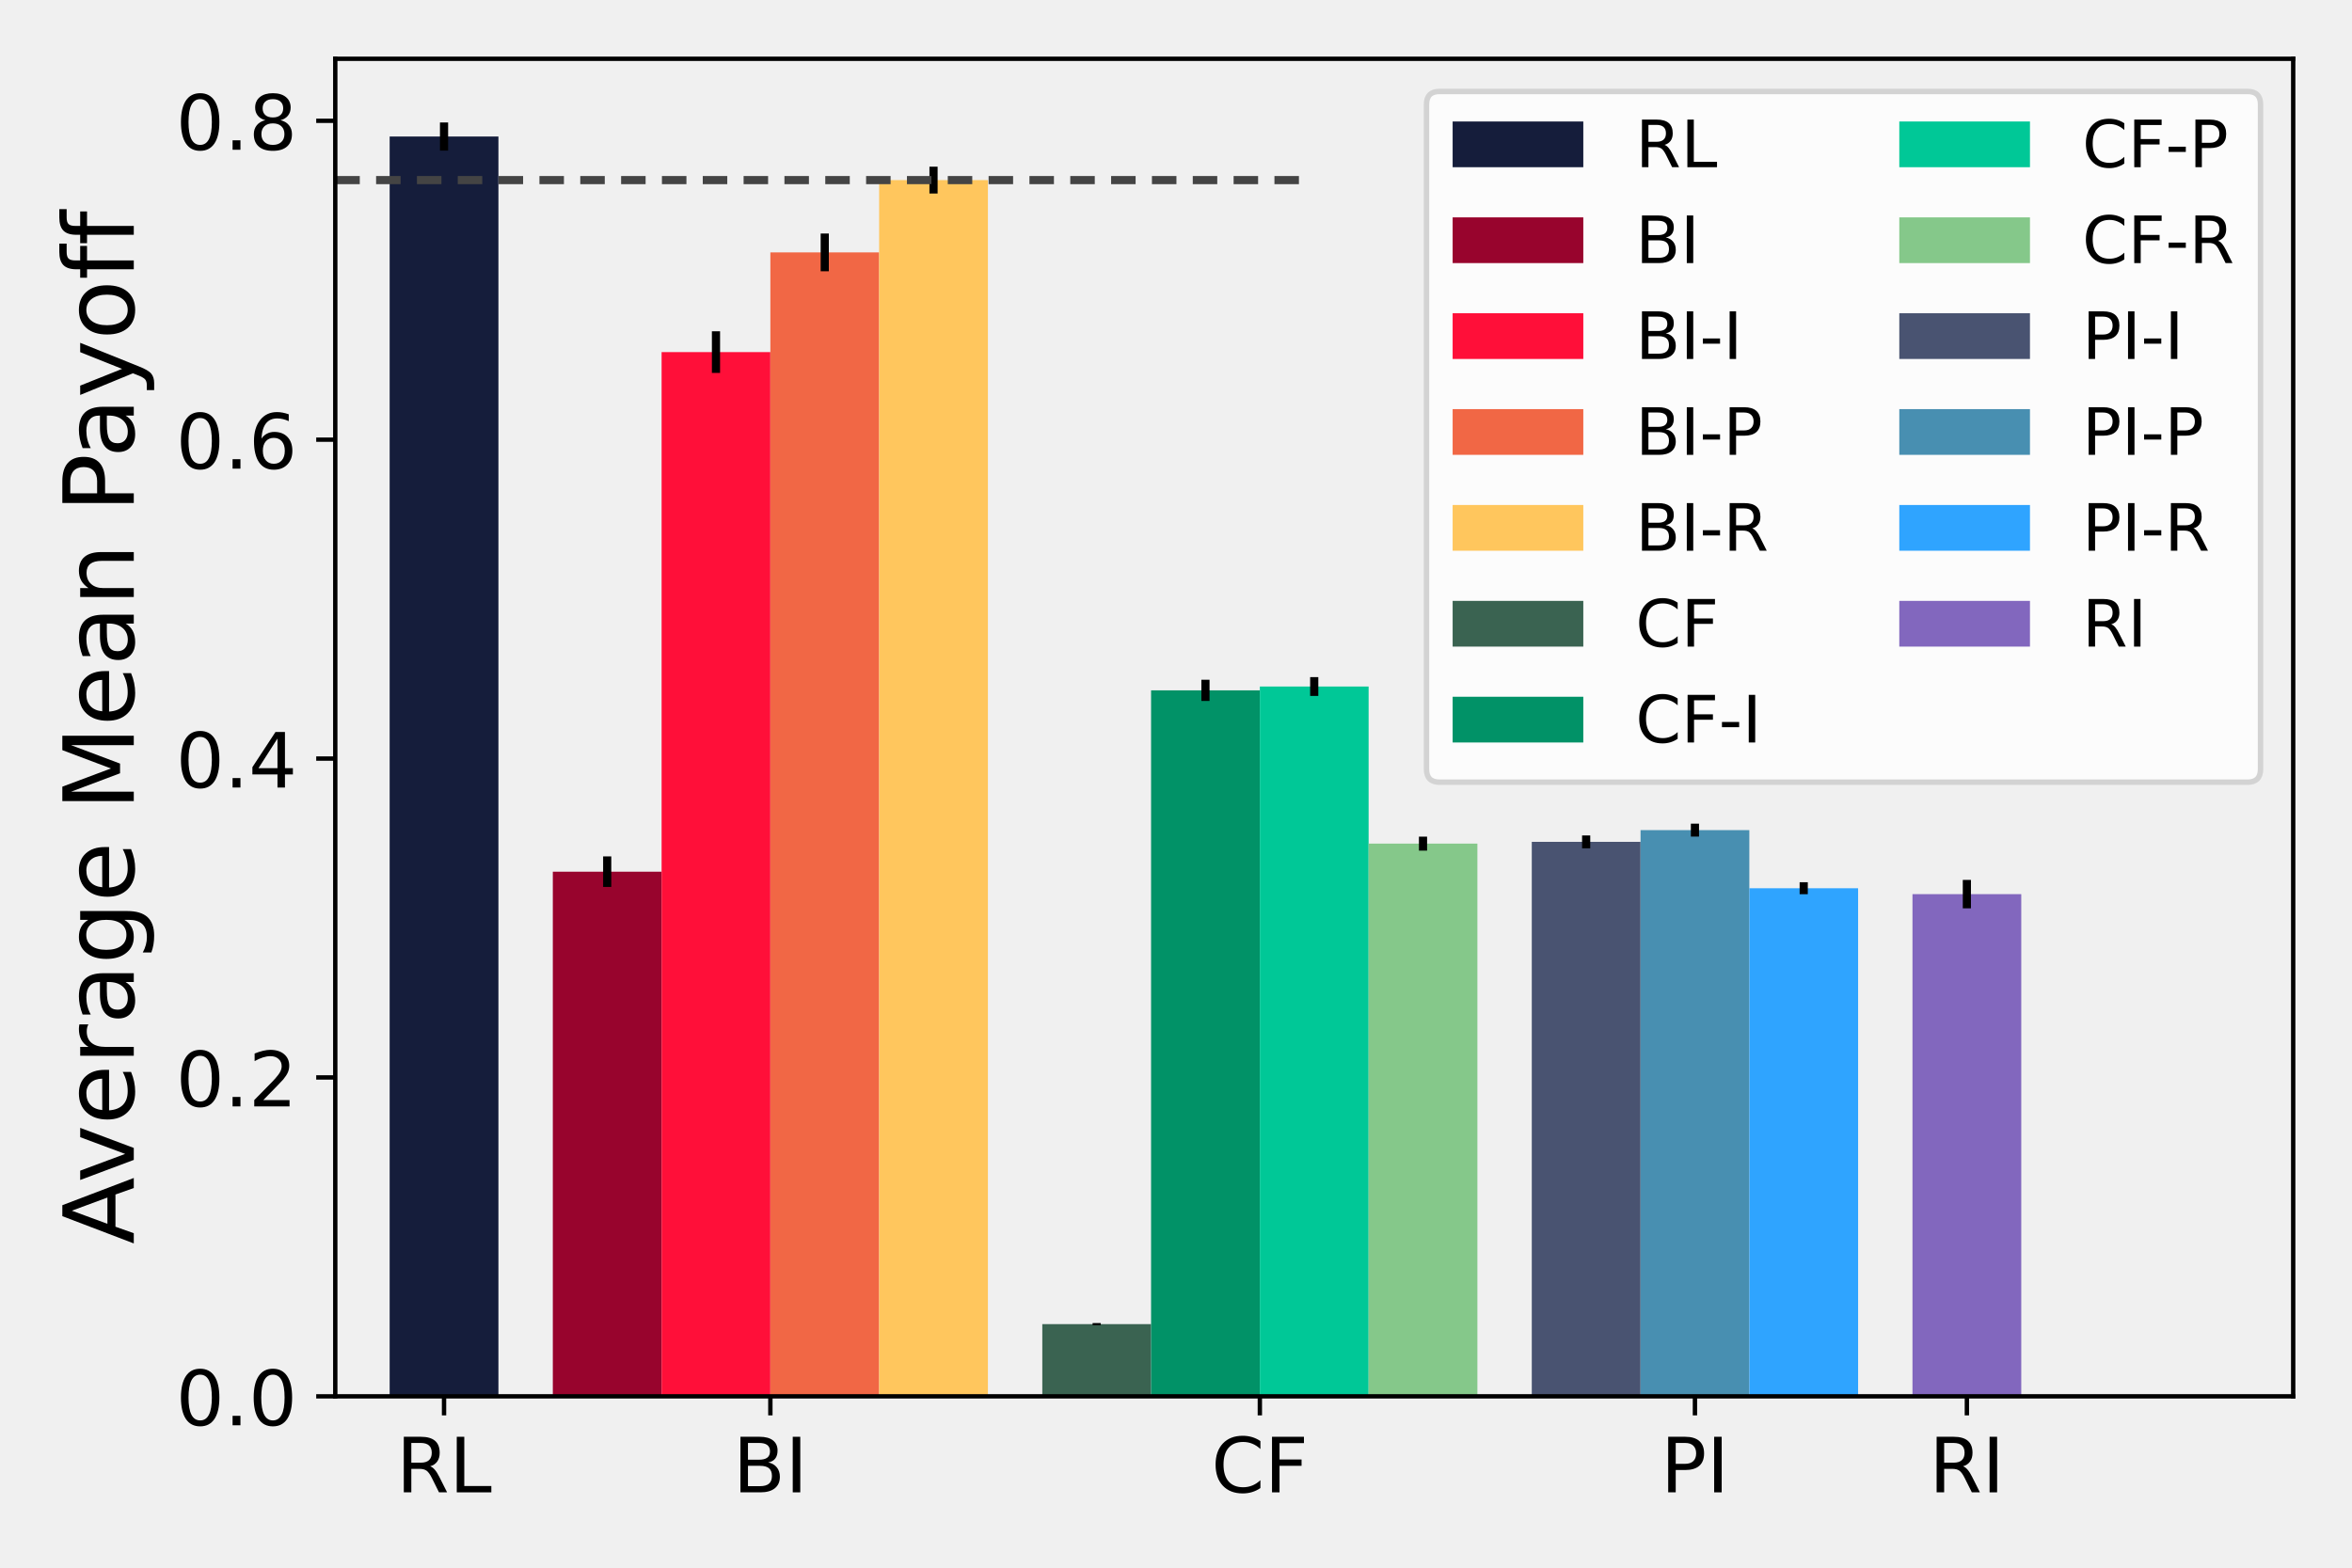
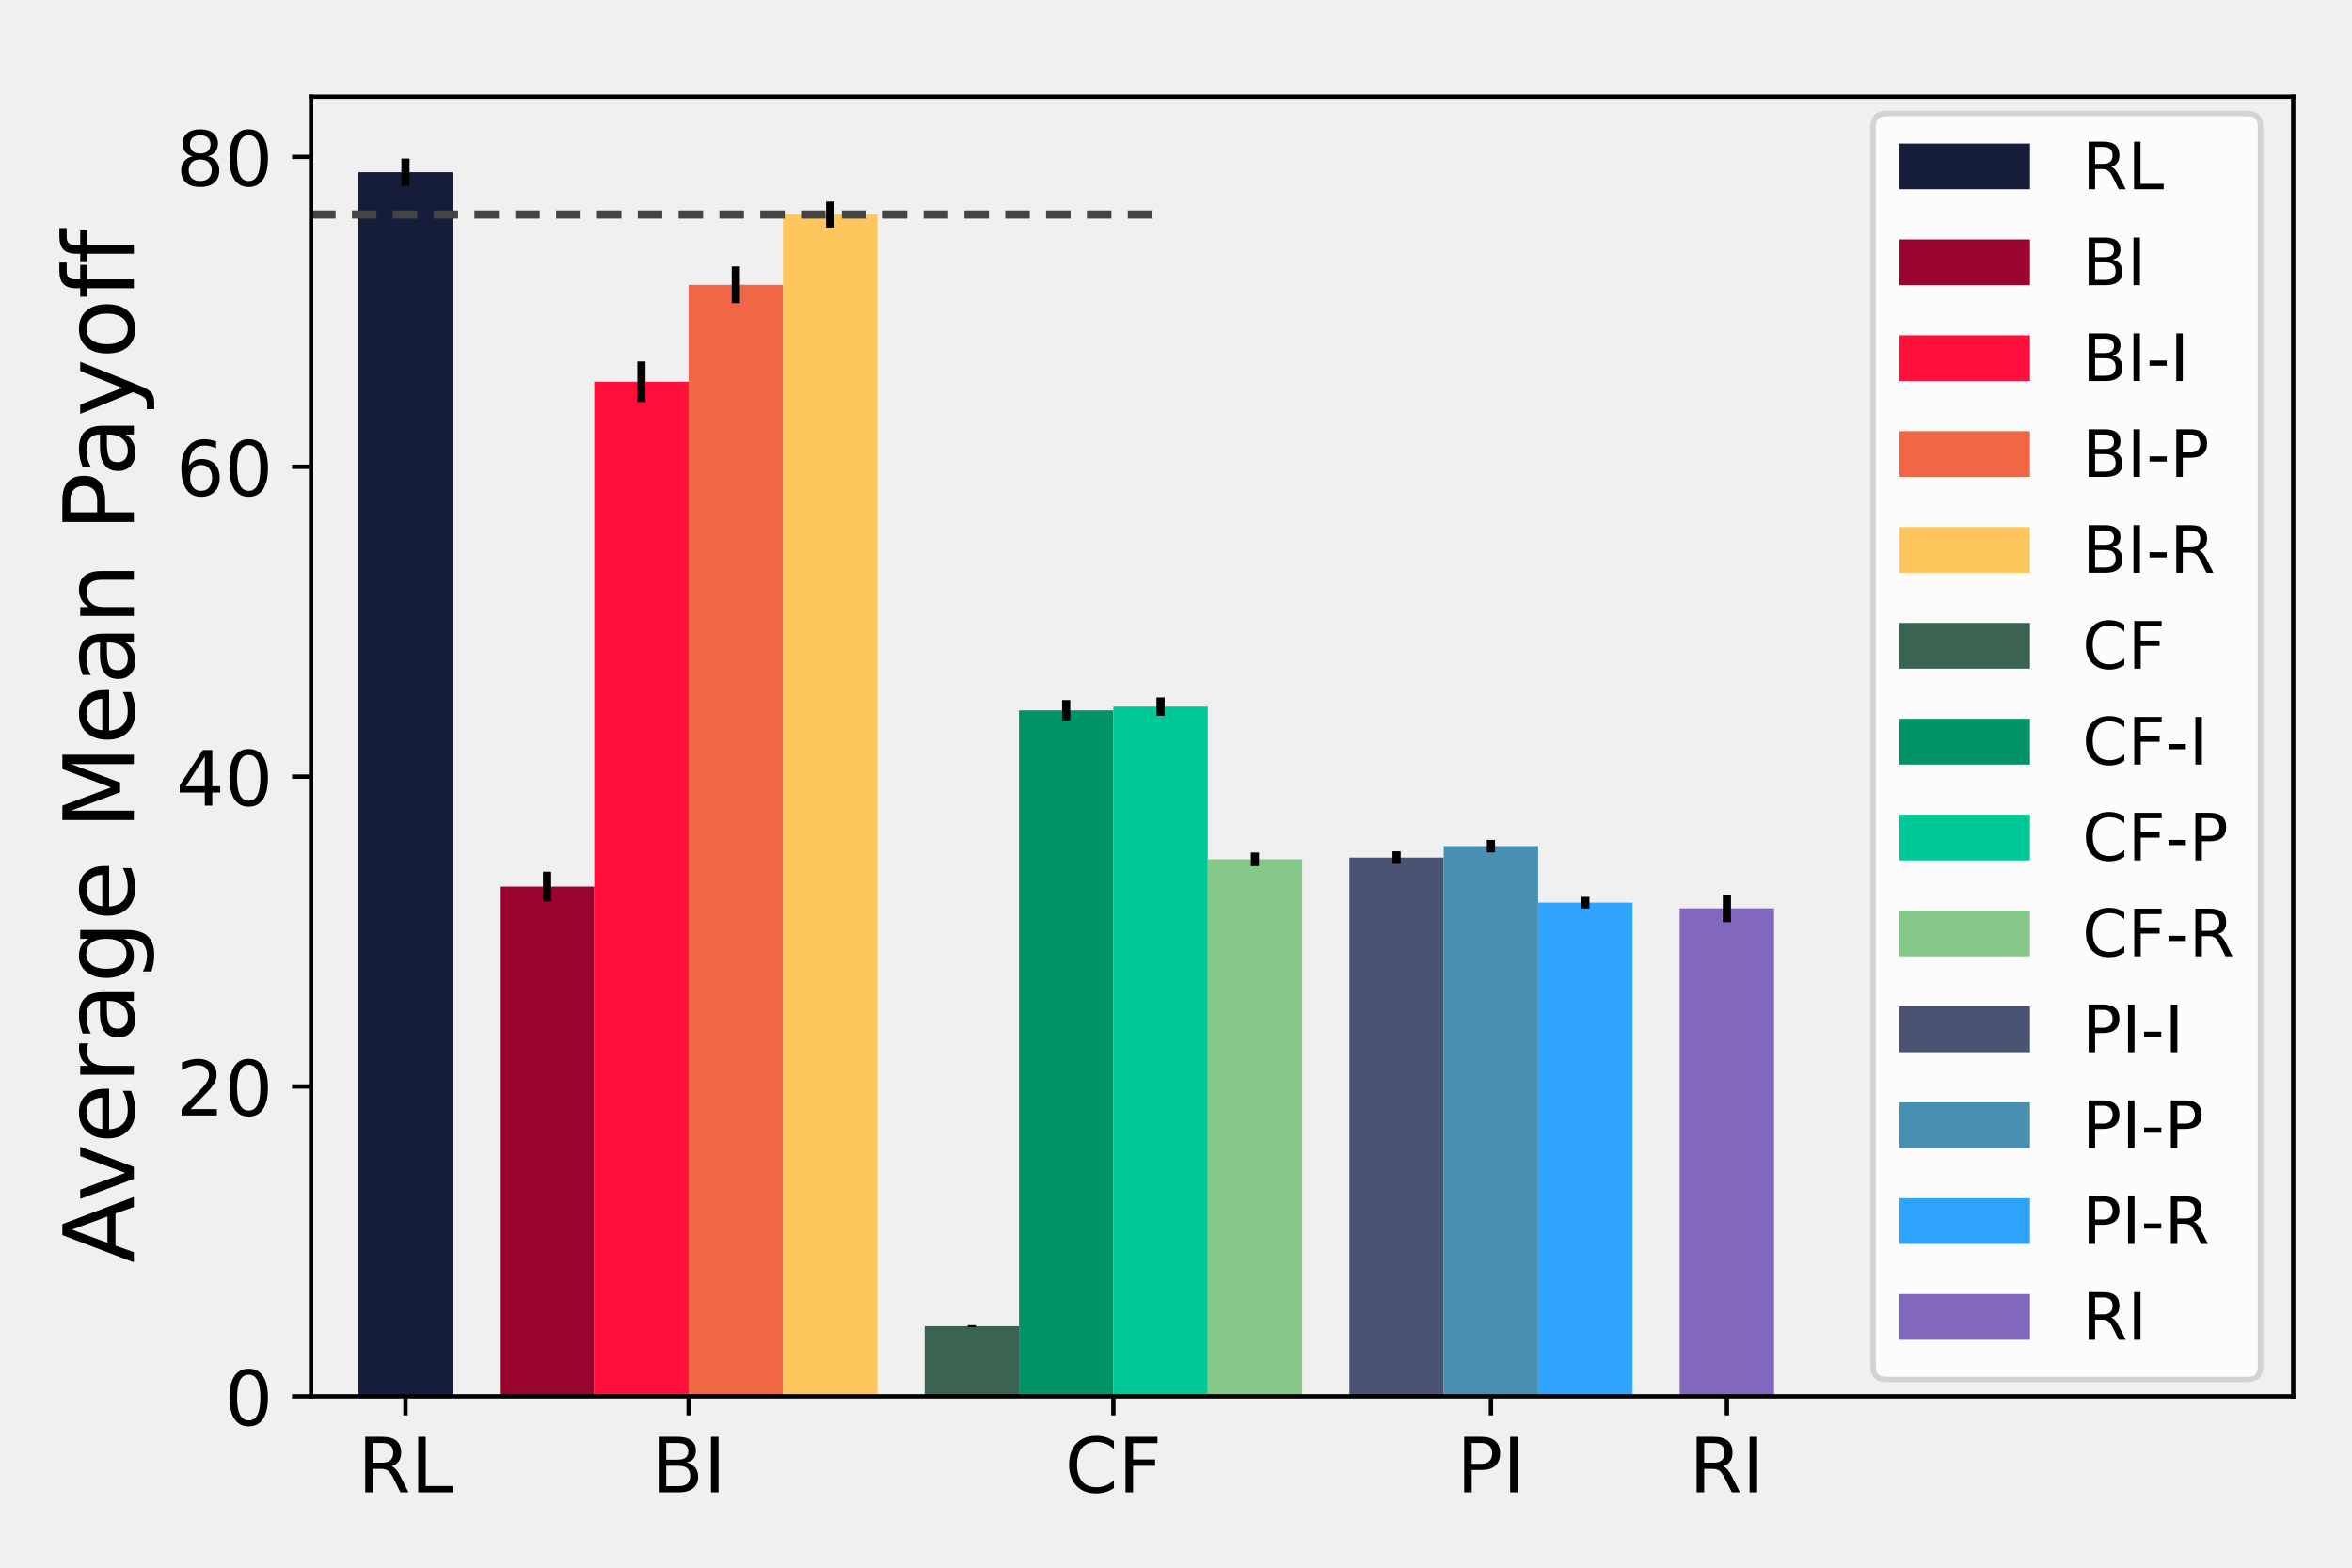
<svg xmlns="http://www.w3.org/2000/svg" xmlns:xlink="http://www.w3.org/1999/xlink" height="288pt" version="1.1" viewBox="0 0 432 288" width="432pt">
  <defs>
    <style type="text/css">*{stroke-linecap:butt;stroke-linejoin:round;}</style>
  </defs>
  <g id="figure_1">
    <g id="patch_1">
      <path d="M 0 288  L 432 288  L 432 0  L 0 0  z " style="fill:none;" />
    </g>
    <g id="axes_1">
      <g id="patch_2">
-         <path d="M 61.58 256.52  L 421.2 256.52  L 421.2 10.8  L 61.58 10.8  z " style="fill:none;" />
+         <path d="M 57.14 256.52  L 421.2 256.52  L 421.2 17.76  L 57.14 17.76  z " style="fill:none;" />
      </g>
      <g id="patch_3">
-         <path clip-path="url(#pc44622b50c)" d="M 71.569 256.52  L 91.548 256.52  L 91.548 25.084  L 71.569 25.084  z " style="fill:#151d3b;" />
+         <path clip-path="url(#p9abf2161bf)" d="M 65.808 256.52  L 83.144 256.52  L 83.144 31.639  L 65.808 31.639  z " style="fill:#151d3b;" />
      </g>
      <g id="patch_4">
-         <path clip-path="url(#pc44622b50c)" d="M 101.538 256.52  L 121.517 256.52  L 121.517 160.134  L 101.538 160.134  z " style="fill:#98042d;" />
+         <path clip-path="url(#p9abf2161bf)" d="M 91.812 256.52  L 109.149 256.52  L 109.149 162.864  L 91.812 162.864  z " style="fill:#98042d;" />
      </g>
      <g id="patch_5">
-         <path clip-path="url(#pc44622b50c)" d="M 121.517 256.52  L 141.496 256.52  L 141.496 64.685  L 121.517 64.685  z " style="fill:#ff0f39;" />
+         <path clip-path="url(#p9abf2161bf)" d="M 109.149 256.52  L 126.485 256.52  L 126.485 70.119  L 109.149 70.119  z " style="fill:#ff0f39;" />
      </g>
      <g id="patch_6">
-         <path clip-path="url(#pc44622b50c)" d="M 141.496 256.52  L 161.474 256.52  L 161.474 46.367  L 141.496 46.367  z " style="fill:#f16745;" />
+         <path clip-path="url(#p9abf2161bf)" d="M 126.485 256.52  L 143.821 256.52  L 143.821 52.319  L 126.485 52.319  z " style="fill:#f16745;" />
      </g>
      <g id="patch_7">
-         <path clip-path="url(#pc44622b50c)" d="M 161.474 256.52  L 181.453 256.52  L 181.453 33.084  L 161.474 33.084  z " style="fill:#ffc65d;" />
+         <path clip-path="url(#p9abf2161bf)" d="M 143.821 256.52  L 161.157 256.52  L 161.157 39.412  L 143.821 39.412  z " style="fill:#ffc65d;" />
      </g>
      <g id="patch_8">
-         <path clip-path="url(#pc44622b50c)" d="M 191.443 256.52  L 211.422 256.52  L 211.422 243.261  L 191.443 243.261  z " style="fill:#3a6351;" />
+         <path clip-path="url(#p9abf2161bf)" d="M 169.825 256.52  L 187.161 256.52  L 187.161 243.637  L 169.825 243.637  z " style="fill:#3a6351;" />
      </g>
      <g id="patch_9">
-         <path clip-path="url(#pc44622b50c)" d="M 211.422 256.52  L 231.401 256.52  L 231.401 126.821  L 211.422 126.821  z " style="fill:#019267;" />
+         <path clip-path="url(#p9abf2161bf)" d="M 187.161 256.52  L 204.498 256.52  L 204.498 130.495  L 187.161 130.495  z " style="fill:#019267;" />
      </g>
      <g id="patch_10">
-         <path clip-path="url(#pc44622b50c)" d="M 231.401 256.52  L 251.379 256.52  L 251.379 126.118  L 231.401 126.118  z " style="fill:#00c897;" />
+         <path clip-path="url(#p9abf2161bf)" d="M 204.498 256.52  L 221.834 256.52  L 221.834 129.811  L 204.498 129.811  z " style="fill:#00c897;" />
      </g>
      <g id="patch_11">
-         <path clip-path="url(#pc44622b50c)" d="M 251.379 256.52  L 271.358 256.52  L 271.358 154.984  L 251.379 154.984  z " style="fill:#85c88a;" />
+         <path clip-path="url(#p9abf2161bf)" d="M 221.834 256.52  L 239.17 256.52  L 239.17 157.86  L 221.834 157.86  z " style="fill:#85c88a;" />
      </g>
      <g id="patch_12">
-         <path clip-path="url(#pc44622b50c)" d="M 281.348 256.52  L 301.327 256.52  L 301.327 154.66  L 281.348 154.66  z " style="fill:#495371;" />
+         <path clip-path="url(#p9abf2161bf)" d="M 247.838 256.52  L 265.174 256.52  L 265.174 157.545  L 247.838 157.545  z " style="fill:#495371;" />
      </g>
      <g id="patch_13">
-         <path clip-path="url(#pc44622b50c)" d="M 301.327 256.52  L 321.306 256.52  L 321.306 152.499  L 301.327 152.499  z " style="fill:#488fb1;" />
+         <path clip-path="url(#p9abf2161bf)" d="M 265.174 256.52  L 282.51 256.52  L 282.51 155.445  L 265.174 155.445  z " style="fill:#488fb1;" />
      </g>
      <g id="patch_14">
-         <path clip-path="url(#pc44622b50c)" d="M 321.306 256.52  L 341.284 256.52  L 341.284 163.176  L 321.306 163.176  z " style="fill:#2fa4ff;" />
+         <path clip-path="url(#p9abf2161bf)" d="M 282.51 256.52  L 299.847 256.52  L 299.847 165.82  L 282.51 165.82  z " style="fill:#2fa4ff;" />
      </g>
      <g id="patch_15">
-         <path clip-path="url(#pc44622b50c)" d="M 351.274 256.52  L 371.253 256.52  L 371.253 164.259  L 351.274 164.259  z " style="fill:#8267be;" />
+         <path clip-path="url(#p9abf2161bf)" d="M 308.515 256.52  L 325.851 256.52  L 325.851 166.872  L 308.515 166.872  z " style="fill:#8267be;" />
      </g>
      <g id="matplotlib.axis_1">
        <g id="xtick_1">
          <g id="line2d_1">
            <defs>
-               <path d="M 0 0  L 0 3.5  " id="mdf92dc4de9" style="stroke:#000000;stroke-width:0.8;" />
+               <path d="M 0 0  L 0 3.5  " id="mecb219ee06" style="stroke:#000000;stroke-width:0.8;" />
            </defs>
            <g>
-               <use style="stroke:#000000;stroke-width:0.8;" x="81.559" xlink:href="#mdf92dc4de9" y="256.52" />
+               <use style="stroke:#000000;stroke-width:0.8;" x="74.476" xlink:href="#mecb219ee06" y="256.52" />
            </g>
          </g>
          <g id="text_1">
-             <g transform="translate(72.79467 274.1578)scale(0.14 -0.14)">
+             <g transform="translate(65.71197 274.1578)scale(0.14 -0.14)">
              <defs>
                <path d="M 2841 2188  Q 3044 2119 3236 1894  Q 3428 1669 3622 1275  L 4263 0  L 3584 0  L 2988 1197  Q 2756 1666 2539 1819  Q 2322 1972 1947 1972  L 1259 1972  L 1259 0  L 628 0  L 628 4666  L 2053 4666  Q 2853 4666 3247 4331  Q 3641 3997 3641 3322  Q 3641 2881 3436 2590  Q 3231 2300 2841 2188  z M 1259 4147  L 1259 2491  L 2053 2491  Q 2509 2491 2742 2702  Q 2975 2913 2975 3322  Q 2975 3731 2742 3939  Q 2509 4147 2053 4147  L 1259 4147  z " id="DejaVuSans-52" transform="scale(0.015625)" />
                <path d="M 628 4666  L 1259 4666  L 1259 531  L 3531 531  L 3531 0  L 628 0  L 628 4666  z " id="DejaVuSans-4c" transform="scale(0.015625)" />
              </defs>
              <use xlink:href="#DejaVuSans-52" />
              <use x="69.482" xlink:href="#DejaVuSans-4c" />
            </g>
          </g>
        </g>
        <g id="xtick_2">
          <g id="line2d_2">
            <g>
-               <use style="stroke:#000000;stroke-width:0.8;" x="141.496" xlink:href="#mdf92dc4de9" y="256.52" />
+               <use style="stroke:#000000;stroke-width:0.8;" x="126.485" xlink:href="#mecb219ee06" y="256.52" />
            </g>
          </g>
          <g id="text_2">
-             <g transform="translate(134.6279 274.1578)scale(0.14 -0.14)">
+             <g transform="translate(119.6171 274.1578)scale(0.14 -0.14)">
              <defs>
                <path d="M 1259 2228  L 1259 519  L 2272 519  Q 2781 519 3026 730  Q 3272 941 3272 1375  Q 3272 1813 3026 2020  Q 2781 2228 2272 2228  L 1259 2228  z M 1259 4147  L 1259 2741  L 2194 2741  Q 2656 2741 2882 2914  Q 3109 3088 3109 3444  Q 3109 3797 2882 3972  Q 2656 4147 2194 4147  L 1259 4147  z M 628 4666  L 2241 4666  Q 2963 4666 3353 4366  Q 3744 4066 3744 3513  Q 3744 3084 3544 2831  Q 3344 2578 2956 2516  Q 3422 2416 3680 2098  Q 3938 1781 3938 1306  Q 3938 681 3513 340  Q 3088 0 2303 0  L 628 0  L 628 4666  z " id="DejaVuSans-42" transform="scale(0.015625)" />
                <path d="M 628 4666  L 1259 4666  L 1259 0  L 628 0  L 628 4666  z " id="DejaVuSans-49" transform="scale(0.015625)" />
              </defs>
              <use xlink:href="#DejaVuSans-42" />
              <use x="68.604" xlink:href="#DejaVuSans-49" />
            </g>
          </g>
        </g>
        <g id="xtick_3">
          <g id="line2d_3">
            <g>
-               <use style="stroke:#000000;stroke-width:0.8;" x="231.401" xlink:href="#mdf92dc4de9" y="256.52" />
+               <use style="stroke:#000000;stroke-width:0.8;" x="204.498" xlink:href="#mecb219ee06" y="256.52" />
            </g>
          </g>
          <g id="text_3">
-             <g transform="translate(222.4865 274.1578)scale(0.14 -0.14)">
+             <g transform="translate(195.5836 274.1578)scale(0.14 -0.14)">
              <defs>
                <path d="M 4122 4306  L 4122 3641  Q 3803 3938 3442 4084  Q 3081 4231 2675 4231  Q 1875 4231 1450 3742  Q 1025 3253 1025 2328  Q 1025 1406 1450 917  Q 1875 428 2675 428  Q 3081 428 3442 575  Q 3803 722 4122 1019  L 4122 359  Q 3791 134 3420 21  Q 3050 -91 2638 -91  Q 1578 -91 968 557  Q 359 1206 359 2328  Q 359 3453 968 4101  Q 1578 4750 2638 4750  Q 3056 4750 3426 4639  Q 3797 4528 4122 4306  z " id="DejaVuSans-43" transform="scale(0.015625)" />
                <path d="M 628 4666  L 3309 4666  L 3309 4134  L 1259 4134  L 1259 2759  L 3109 2759  L 3109 2228  L 1259 2228  L 1259 0  L 628 0  L 628 4666  z " id="DejaVuSans-46" transform="scale(0.015625)" />
              </defs>
              <use xlink:href="#DejaVuSans-43" />
              <use x="69.824" xlink:href="#DejaVuSans-46" />
            </g>
          </g>
        </g>
        <g id="xtick_4">
          <g id="line2d_4">
            <g>
-               <use style="stroke:#000000;stroke-width:0.8;" x="311.316" xlink:href="#mdf92dc4de9" y="256.52" />
+               <use style="stroke:#000000;stroke-width:0.8;" x="273.842" xlink:href="#mecb219ee06" y="256.52" />
            </g>
          </g>
          <g id="text_4">
-             <g transform="translate(305.0303 274.1578)scale(0.14 -0.14)">
+             <g transform="translate(267.5566 274.1578)scale(0.14 -0.14)">
              <defs>
                <path d="M 1259 4147  L 1259 2394  L 2053 2394  Q 2494 2394 2734 2622  Q 2975 2850 2975 3272  Q 2975 3691 2734 3919  Q 2494 4147 2053 4147  L 1259 4147  z M 628 4666  L 2053 4666  Q 2838 4666 3239 4311  Q 3641 3956 3641 3272  Q 3641 2581 3239 2228  Q 2838 1875 2053 1875  L 1259 1875  L 1259 0  L 628 0  L 628 4666  z " id="DejaVuSans-50" transform="scale(0.015625)" />
              </defs>
              <use xlink:href="#DejaVuSans-50" />
              <use x="60.303" xlink:href="#DejaVuSans-49" />
            </g>
          </g>
        </g>
        <g id="xtick_5">
          <g id="line2d_5">
            <g>
-               <use style="stroke:#000000;stroke-width:0.8;" x="361.263" xlink:href="#mdf92dc4de9" y="256.52" />
+               <use style="stroke:#000000;stroke-width:0.8;" x="317.183" xlink:href="#mecb219ee06" y="256.52" />
            </g>
          </g>
          <g id="text_5">
-             <g transform="translate(354.3344 274.1578)scale(0.14 -0.14)">
+             <g transform="translate(310.254 274.1578)scale(0.14 -0.14)">
              <use xlink:href="#DejaVuSans-52" />
              <use x="69.482" xlink:href="#DejaVuSans-49" />
            </g>
          </g>
        </g>
      </g>
      <g id="matplotlib.axis_2">
        <g id="ytick_1">
          <g id="line2d_6">
            <defs>
-               <path d="M 0 0  L -3.5 0  " id="maa45fd5c3f" style="stroke:#000000;stroke-width:0.8;" />
+               <path d="M 0 0  L -3.5 0  " id="m8bf17e4068" style="stroke:#000000;stroke-width:0.8;" />
            </defs>
            <g>
-               <use style="stroke:#000000;stroke-width:0.8;" x="61.58" xlink:href="#maa45fd5c3f" y="256.52" />
+               <use style="stroke:#000000;stroke-width:0.8;" x="57.14" xlink:href="#m8bf17e4068" y="256.52" />
            </g>
          </g>
          <g id="text_6">
-             <g transform="translate(32.31562 261.8389)scale(0.14 -0.14)">
+             <g transform="translate(41.2325 261.8389)scale(0.14 -0.14)">
              <defs>
                <path d="M 2034 4250  Q 1547 4250 1301 3770  Q 1056 3291 1056 2328  Q 1056 1369 1301 889  Q 1547 409 2034 409  Q 2525 409 2770 889  Q 3016 1369 3016 2328  Q 3016 3291 2770 3770  Q 2525 4250 2034 4250  z M 2034 4750  Q 2819 4750 3233 4129  Q 3647 3509 3647 2328  Q 3647 1150 3233 529  Q 2819 -91 2034 -91  Q 1250 -91 836 529  Q 422 1150 422 2328  Q 422 3509 836 4129  Q 1250 4750 2034 4750  z " id="DejaVuSans-30" transform="scale(0.015625)" />
-                 <path d="M 684 794  L 1344 794  L 1344 0  L 684 0  L 684 794  z " id="DejaVuSans-2e" transform="scale(0.015625)" />
              </defs>
              <use xlink:href="#DejaVuSans-30" />
-               <use x="63.623" xlink:href="#DejaVuSans-2e" />
-               <use x="95.41" xlink:href="#DejaVuSans-30" />
            </g>
          </g>
        </g>
        <g id="ytick_2">
          <g id="line2d_7">
            <g>
-               <use style="stroke:#000000;stroke-width:0.8;" x="61.58" xlink:href="#maa45fd5c3f" y="197.938" />
+               <use style="stroke:#000000;stroke-width:0.8;" x="57.14" xlink:href="#m8bf17e4068" y="199.598" />
            </g>
          </g>
          <g id="text_7">
-             <g transform="translate(32.31562 203.2573)scale(0.14 -0.14)">
+             <g transform="translate(32.325 204.9165)scale(0.14 -0.14)">
              <defs>
                <path d="M 1228 531  L 3431 531  L 3431 0  L 469 0  L 469 531  Q 828 903 1448 1529  Q 2069 2156 2228 2338  Q 2531 2678 2651 2914  Q 2772 3150 2772 3378  Q 2772 3750 2511 3984  Q 2250 4219 1831 4219  Q 1534 4219 1204 4116  Q 875 4013 500 3803  L 500 4441  Q 881 4594 1212 4672  Q 1544 4750 1819 4750  Q 2544 4750 2975 4387  Q 3406 4025 3406 3419  Q 3406 3131 3298 2873  Q 3191 2616 2906 2266  Q 2828 2175 2409 1742  Q 1991 1309 1228 531  z " id="DejaVuSans-32" transform="scale(0.015625)" />
              </defs>
-               <use xlink:href="#DejaVuSans-30" />
-               <use x="63.623" xlink:href="#DejaVuSans-2e" />
-               <use x="95.41" xlink:href="#DejaVuSans-32" />
+               <use xlink:href="#DejaVuSans-32" />
+               <use x="63.623" xlink:href="#DejaVuSans-30" />
            </g>
          </g>
        </g>
        <g id="ytick_3">
          <g id="line2d_8">
            <g>
-               <use style="stroke:#000000;stroke-width:0.8;" x="61.58" xlink:href="#maa45fd5c3f" y="139.357" />
+               <use style="stroke:#000000;stroke-width:0.8;" x="57.14" xlink:href="#m8bf17e4068" y="142.675" />
            </g>
          </g>
          <g id="text_8">
-             <g transform="translate(32.31562 144.6757)scale(0.14 -0.14)">
+             <g transform="translate(32.325 147.9942)scale(0.14 -0.14)">
              <defs>
                <path d="M 2419 4116  L 825 1625  L 2419 1625  L 2419 4116  z M 2253 4666  L 3047 4666  L 3047 1625  L 3713 1625  L 3713 1100  L 3047 1100  L 3047 0  L 2419 0  L 2419 1100  L 313 1100  L 313 1709  L 2253 4666  z " id="DejaVuSans-34" transform="scale(0.015625)" />
              </defs>
-               <use xlink:href="#DejaVuSans-30" />
-               <use x="63.623" xlink:href="#DejaVuSans-2e" />
-               <use x="95.41" xlink:href="#DejaVuSans-34" />
+               <use xlink:href="#DejaVuSans-34" />
+               <use x="63.623" xlink:href="#DejaVuSans-30" />
            </g>
          </g>
        </g>
        <g id="ytick_4">
          <g id="line2d_9">
            <g>
-               <use style="stroke:#000000;stroke-width:0.8;" x="61.58" xlink:href="#maa45fd5c3f" y="80.775" />
+               <use style="stroke:#000000;stroke-width:0.8;" x="57.14" xlink:href="#m8bf17e4068" y="85.753" />
            </g>
          </g>
          <g id="text_9">
-             <g transform="translate(32.31562 86.09413)scale(0.14 -0.14)">
+             <g transform="translate(32.325 91.07179)scale(0.14 -0.14)">
              <defs>
                <path d="M 2113 2584  Q 1688 2584 1439 2293  Q 1191 2003 1191 1497  Q 1191 994 1439 701  Q 1688 409 2113 409  Q 2538 409 2786 701  Q 3034 994 3034 1497  Q 3034 2003 2786 2293  Q 2538 2584 2113 2584  z M 3366 4563  L 3366 3988  Q 3128 4100 2886 4159  Q 2644 4219 2406 4219  Q 1781 4219 1451 3797  Q 1122 3375 1075 2522  Q 1259 2794 1537 2939  Q 1816 3084 2150 3084  Q 2853 3084 3261 2657  Q 3669 2231 3669 1497  Q 3669 778 3244 343  Q 2819 -91 2113 -91  Q 1303 -91 875 529  Q 447 1150 447 2328  Q 447 3434 972 4092  Q 1497 4750 2381 4750  Q 2619 4750 2861 4703  Q 3103 4656 3366 4563  z " id="DejaVuSans-36" transform="scale(0.015625)" />
              </defs>
-               <use xlink:href="#DejaVuSans-30" />
-               <use x="63.623" xlink:href="#DejaVuSans-2e" />
-               <use x="95.41" xlink:href="#DejaVuSans-36" />
+               <use xlink:href="#DejaVuSans-36" />
+               <use x="63.623" xlink:href="#DejaVuSans-30" />
            </g>
          </g>
        </g>
        <g id="ytick_5">
          <g id="line2d_10">
            <g>
-               <use style="stroke:#000000;stroke-width:0.8;" x="61.58" xlink:href="#maa45fd5c3f" y="22.194" />
+               <use style="stroke:#000000;stroke-width:0.8;" x="57.14" xlink:href="#m8bf17e4068" y="28.831" />
            </g>
          </g>
          <g id="text_10">
-             <g transform="translate(32.31562 27.51254)scale(0.14 -0.14)">
+             <g transform="translate(32.325 34.14943)scale(0.14 -0.14)">
              <defs>
                <path d="M 2034 2216  Q 1584 2216 1326 1975  Q 1069 1734 1069 1313  Q 1069 891 1326 650  Q 1584 409 2034 409  Q 2484 409 2743 651  Q 3003 894 3003 1313  Q 3003 1734 2745 1975  Q 2488 2216 2034 2216  z M 1403 2484  Q 997 2584 770 2862  Q 544 3141 544 3541  Q 544 4100 942 4425  Q 1341 4750 2034 4750  Q 2731 4750 3128 4425  Q 3525 4100 3525 3541  Q 3525 3141 3298 2862  Q 3072 2584 2669 2484  Q 3125 2378 3379 2068  Q 3634 1759 3634 1313  Q 3634 634 3220 271  Q 2806 -91 2034 -91  Q 1263 -91 848 271  Q 434 634 434 1313  Q 434 1759 690 2068  Q 947 2378 1403 2484  z M 1172 3481  Q 1172 3119 1398 2916  Q 1625 2713 2034 2713  Q 2441 2713 2670 2916  Q 2900 3119 2900 3481  Q 2900 3844 2670 4047  Q 2441 4250 2034 4250  Q 1625 4250 1398 4047  Q 1172 3844 1172 3481  z " id="DejaVuSans-38" transform="scale(0.015625)" />
              </defs>
-               <use xlink:href="#DejaVuSans-30" />
-               <use x="63.623" xlink:href="#DejaVuSans-2e" />
-               <use x="95.41" xlink:href="#DejaVuSans-38" />
+               <use xlink:href="#DejaVuSans-38" />
+               <use x="63.623" xlink:href="#DejaVuSans-30" />
            </g>
          </g>
        </g>
        <g id="text_11">
-           <g transform="translate(24.57219 228.5692)rotate(-90)scale(0.18 -0.18)">
+           <g transform="translate(24.58156 232.0492)rotate(-90)scale(0.18 -0.18)">
            <defs>
              <path d="M 2188 4044  L 1331 1722  L 3047 1722  L 2188 4044  z M 1831 4666  L 2547 4666  L 4325 0  L 3669 0  L 3244 1197  L 1141 1197  L 716 0  L 50 0  L 1831 4666  z " id="DejaVuSans-41" transform="scale(0.015625)" />
              <path d="M 191 3500  L 800 3500  L 1894 563  L 2988 3500  L 3597 3500  L 2284 0  L 1503 0  L 191 3500  z " id="DejaVuSans-76" transform="scale(0.015625)" />
              <path d="M 3597 1894  L 3597 1613  L 953 1613  Q 991 1019 1311 708  Q 1631 397 2203 397  Q 2534 397 2845 478  Q 3156 559 3463 722  L 3463 178  Q 3153 47 2828 -22  Q 2503 -91 2169 -91  Q 1331 -91 842 396  Q 353 884 353 1716  Q 353 2575 817 3079  Q 1281 3584 2069 3584  Q 2775 3584 3186 3129  Q 3597 2675 3597 1894  z M 3022 2063  Q 3016 2534 2758 2815  Q 2500 3097 2075 3097  Q 1594 3097 1305 2825  Q 1016 2553 972 2059  L 3022 2063  z " id="DejaVuSans-65" transform="scale(0.015625)" />
              <path d="M 2631 2963  Q 2534 3019 2420 3045  Q 2306 3072 2169 3072  Q 1681 3072 1420 2755  Q 1159 2438 1159 1844  L 1159 0  L 581 0  L 581 3500  L 1159 3500  L 1159 2956  Q 1341 3275 1631 3429  Q 1922 3584 2338 3584  Q 2397 3584 2469 3576  Q 2541 3569 2628 3553  L 2631 2963  z " id="DejaVuSans-72" transform="scale(0.015625)" />
              <path d="M 2194 1759  Q 1497 1759 1228 1600  Q 959 1441 959 1056  Q 959 750 1161 570  Q 1363 391 1709 391  Q 2188 391 2477 730  Q 2766 1069 2766 1631  L 2766 1759  L 2194 1759  z M 3341 1997  L 3341 0  L 2766 0  L 2766 531  Q 2569 213 2275 61  Q 1981 -91 1556 -91  Q 1019 -91 701 211  Q 384 513 384 1019  Q 384 1609 779 1909  Q 1175 2209 1959 2209  L 2766 2209  L 2766 2266  Q 2766 2663 2505 2880  Q 2244 3097 1772 3097  Q 1472 3097 1187 3025  Q 903 2953 641 2809  L 641 3341  Q 956 3463 1253 3523  Q 1550 3584 1831 3584  Q 2591 3584 2966 3190  Q 3341 2797 3341 1997  z " id="DejaVuSans-61" transform="scale(0.015625)" />
              <path d="M 2906 1791  Q 2906 2416 2648 2759  Q 2391 3103 1925 3103  Q 1463 3103 1205 2759  Q 947 2416 947 1791  Q 947 1169 1205 825  Q 1463 481 1925 481  Q 2391 481 2648 825  Q 2906 1169 2906 1791  z M 3481 434  Q 3481 -459 3084 -895  Q 2688 -1331 1869 -1331  Q 1566 -1331 1297 -1286  Q 1028 -1241 775 -1147  L 775 -588  Q 1028 -725 1275 -790  Q 1522 -856 1778 -856  Q 2344 -856 2625 -561  Q 2906 -266 2906 331  L 2906 616  Q 2728 306 2450 153  Q 2172 0 1784 0  Q 1141 0 747 490  Q 353 981 353 1791  Q 353 2603 747 3093  Q 1141 3584 1784 3584  Q 2172 3584 2450 3431  Q 2728 3278 2906 2969  L 2906 3500  L 3481 3500  L 3481 434  z " id="DejaVuSans-67" transform="scale(0.015625)" />
              <path id="DejaVuSans-20" transform="scale(0.015625)" />
              <path d="M 628 4666  L 1569 4666  L 2759 1491  L 3956 4666  L 4897 4666  L 4897 0  L 4281 0  L 4281 4097  L 3078 897  L 2444 897  L 1241 4097  L 1241 0  L 628 0  L 628 4666  z " id="DejaVuSans-4d" transform="scale(0.015625)" />
              <path d="M 3513 2113  L 3513 0  L 2938 0  L 2938 2094  Q 2938 2591 2744 2837  Q 2550 3084 2163 3084  Q 1697 3084 1428 2787  Q 1159 2491 1159 1978  L 1159 0  L 581 0  L 581 3500  L 1159 3500  L 1159 2956  Q 1366 3272 1645 3428  Q 1925 3584 2291 3584  Q 2894 3584 3203 3211  Q 3513 2838 3513 2113  z " id="DejaVuSans-6e" transform="scale(0.015625)" />
              <path d="M 2059 -325  Q 1816 -950 1584 -1140  Q 1353 -1331 966 -1331  L 506 -1331  L 506 -850  L 844 -850  Q 1081 -850 1212 -737  Q 1344 -625 1503 -206  L 1606 56  L 191 3500  L 800 3500  L 1894 763  L 2988 3500  L 3597 3500  L 2059 -325  z " id="DejaVuSans-79" transform="scale(0.015625)" />
              <path d="M 1959 3097  Q 1497 3097 1228 2736  Q 959 2375 959 1747  Q 959 1119 1226 758  Q 1494 397 1959 397  Q 2419 397 2687 759  Q 2956 1122 2956 1747  Q 2956 2369 2687 2733  Q 2419 3097 1959 3097  z M 1959 3584  Q 2709 3584 3137 3096  Q 3566 2609 3566 1747  Q 3566 888 3137 398  Q 2709 -91 1959 -91  Q 1206 -91 779 398  Q 353 888 353 1747  Q 353 2609 779 3096  Q 1206 3584 1959 3584  z " id="DejaVuSans-6f" transform="scale(0.015625)" />
              <path d="M 2375 4863  L 2375 4384  L 1825 4384  Q 1516 4384 1395 4259  Q 1275 4134 1275 3809  L 1275 3500  L 2222 3500  L 2222 3053  L 1275 3053  L 1275 0  L 697 0  L 697 3053  L 147 3053  L 147 3500  L 697 3500  L 697 3744  Q 697 4328 969 4595  Q 1241 4863 1831 4863  L 2375 4863  z " id="DejaVuSans-66" transform="scale(0.015625)" />
            </defs>
            <use xlink:href="#DejaVuSans-41" />
            <use x="62.533" xlink:href="#DejaVuSans-76" />
            <use x="121.713" xlink:href="#DejaVuSans-65" />
            <use x="183.236" xlink:href="#DejaVuSans-72" />
            <use x="224.35" xlink:href="#DejaVuSans-61" />
            <use x="285.629" xlink:href="#DejaVuSans-67" />
            <use x="349.105" xlink:href="#DejaVuSans-65" />
            <use x="410.629" xlink:href="#DejaVuSans-20" />
            <use x="442.416" xlink:href="#DejaVuSans-4d" />
            <use x="528.695" xlink:href="#DejaVuSans-65" />
            <use x="590.219" xlink:href="#DejaVuSans-61" />
            <use x="651.498" xlink:href="#DejaVuSans-6e" />
            <use x="714.877" xlink:href="#DejaVuSans-20" />
            <use x="746.664" xlink:href="#DejaVuSans-50" />
            <use x="802.467" xlink:href="#DejaVuSans-61" />
            <use x="863.746" xlink:href="#DejaVuSans-79" />
            <use x="922.926" xlink:href="#DejaVuSans-6f" />
            <use x="984.107" xlink:href="#DejaVuSans-66" />
            <use x="1019.312" xlink:href="#DejaVuSans-66" />
          </g>
        </g>
      </g>
      <g id="LineCollection_1">
-         <path clip-path="url(#pc44622b50c)" d="M 81.559 27.666  L 81.559 22.501  " style="fill:none;stroke:#000000;stroke-width:1.5;" />
+         <path clip-path="url(#p9abf2161bf)" d="M 74.476 34.148  L 74.476 29.13  " style="fill:none;stroke:#000000;stroke-width:1.5;" />
      </g>
      <g id="LineCollection_2">
-         <path clip-path="url(#pc44622b50c)" d="M 111.527 162.938  L 111.527 157.33  " style="fill:none;stroke:#000000;stroke-width:1.5;" />
+         <path clip-path="url(#p9abf2161bf)" d="M 100.48 165.589  L 100.48 160.14  " style="fill:none;stroke:#000000;stroke-width:1.5;" />
      </g>
      <g id="LineCollection_3">
-         <path clip-path="url(#pc44622b50c)" d="M 131.506 68.513  L 131.506 60.858  " style="fill:none;stroke:#000000;stroke-width:1.5;" />
+         <path clip-path="url(#p9abf2161bf)" d="M 117.817 73.838  L 117.817 66.399  " style="fill:none;stroke:#000000;stroke-width:1.5;" />
      </g>
      <g id="LineCollection_4">
-         <path clip-path="url(#pc44622b50c)" d="M 151.485 49.839  L 151.485 42.895  " style="fill:none;stroke:#000000;stroke-width:1.5;" />
+         <path clip-path="url(#p9abf2161bf)" d="M 135.153 55.693  L 135.153 48.945  " style="fill:none;stroke:#000000;stroke-width:1.5;" />
      </g>
      <g id="LineCollection_5">
-         <path clip-path="url(#pc44622b50c)" d="M 171.464 35.546  L 171.464 30.622  " style="fill:none;stroke:#000000;stroke-width:1.5;" />
+         <path clip-path="url(#p9abf2161bf)" d="M 152.489 41.804  L 152.489 37.02  " style="fill:none;stroke:#000000;stroke-width:1.5;" />
      </g>
      <g id="LineCollection_6">
-         <path clip-path="url(#pc44622b50c)" d="M 201.432 243.466  L 201.432 243.057  " style="fill:none;stroke:#000000;stroke-width:1.5;" />
+         <path clip-path="url(#p9abf2161bf)" d="M 178.493 243.836  L 178.493 243.438  " style="fill:none;stroke:#000000;stroke-width:1.5;" />
      </g>
      <g id="LineCollection_7">
-         <path clip-path="url(#pc44622b50c)" d="M 221.411 128.767  L 221.411 124.875  " style="fill:none;stroke:#000000;stroke-width:1.5;" />
+         <path clip-path="url(#p9abf2161bf)" d="M 195.83 132.385  L 195.83 128.604  " style="fill:none;stroke:#000000;stroke-width:1.5;" />
      </g>
      <g id="LineCollection_8">
-         <path clip-path="url(#pc44622b50c)" d="M 241.39 127.848  L 241.39 124.388  " style="fill:none;stroke:#000000;stroke-width:1.5;" />
+         <path clip-path="url(#p9abf2161bf)" d="M 213.166 131.492  L 213.166 128.13  " style="fill:none;stroke:#000000;stroke-width:1.5;" />
      </g>
      <g id="LineCollection_9">
-         <path clip-path="url(#pc44622b50c)" d="M 261.369 156.271  L 261.369 153.697  " style="fill:none;stroke:#000000;stroke-width:1.5;" />
+         <path clip-path="url(#p9abf2161bf)" d="M 230.502 159.111  L 230.502 156.61  " style="fill:none;stroke:#000000;stroke-width:1.5;" />
      </g>
      <g id="LineCollection_10">
-         <path clip-path="url(#pc44622b50c)" d="M 291.337 155.842  L 291.337 153.477  " style="fill:none;stroke:#000000;stroke-width:1.5;" />
+         <path clip-path="url(#p9abf2161bf)" d="M 256.506 158.694  L 256.506 156.395  " style="fill:none;stroke:#000000;stroke-width:1.5;" />
      </g>
      <g id="LineCollection_11">
-         <path clip-path="url(#pc44622b50c)" d="M 311.316 153.683  L 311.316 151.315  " style="fill:none;stroke:#000000;stroke-width:1.5;" />
+         <path clip-path="url(#p9abf2161bf)" d="M 273.842 156.595  L 273.842 154.295  " style="fill:none;stroke:#000000;stroke-width:1.5;" />
      </g>
      <g id="LineCollection_12">
-         <path clip-path="url(#pc44622b50c)" d="M 331.295 164.275  L 331.295 162.078  " style="fill:none;stroke:#000000;stroke-width:1.5;" />
+         <path clip-path="url(#p9abf2161bf)" d="M 291.179 166.888  L 291.179 164.753  " style="fill:none;stroke:#000000;stroke-width:1.5;" />
      </g>
      <g id="LineCollection_13">
-         <path clip-path="url(#pc44622b50c)" d="M 361.263 166.864  L 361.263 161.653  " style="fill:none;stroke:#000000;stroke-width:1.5;" />
+         <path clip-path="url(#p9abf2161bf)" d="M 317.183 169.403  L 317.183 164.34  " style="fill:none;stroke:#000000;stroke-width:1.5;" />
      </g>
      <g id="LineCollection_14">
-         <path clip-path="url(#pc44622b50c)" d="M 61.58 33.084  L 241.39 33.084  " style="fill:none;stroke:#444444;stroke-dasharray:4.5,3;stroke-dashoffset:0;stroke-width:1.5;" />
+         <path clip-path="url(#p9abf2161bf)" d="M 57.14 39.412  L 213.166 39.412  " style="fill:none;stroke:#444444;stroke-dasharray:4.5,3;stroke-dashoffset:0;stroke-width:1.5;" />
      </g>
      <g id="patch_16">
-         <path d="M 61.58 256.52  L 61.58 10.8  " style="fill:none;stroke:#000000;stroke-linecap:square;stroke-linejoin:miter;stroke-width:0.8;" />
+         <path d="M 57.14 256.52  L 57.14 17.76  " style="fill:none;stroke:#000000;stroke-linecap:square;stroke-linejoin:miter;stroke-width:0.8;" />
      </g>
      <g id="patch_17">
-         <path d="M 421.2 256.52  L 421.2 10.8  " style="fill:none;stroke:#000000;stroke-linecap:square;stroke-linejoin:miter;stroke-width:0.8;" />
+         <path d="M 421.2 256.52  L 421.2 17.76  " style="fill:none;stroke:#000000;stroke-linecap:square;stroke-linejoin:miter;stroke-width:0.8;" />
      </g>
      <g id="patch_18">
-         <path d="M 61.58 256.52  L 421.2 256.52  " style="fill:none;stroke:#000000;stroke-linecap:square;stroke-linejoin:miter;stroke-width:0.8;" />
+         <path d="M 57.14 256.52  L 421.2 256.52  " style="fill:none;stroke:#000000;stroke-linecap:square;stroke-linejoin:miter;stroke-width:0.8;" />
      </g>
      <g id="patch_19">
-         <path d="M 61.58 10.8  L 421.2 10.8  " style="fill:none;stroke:#000000;stroke-linecap:square;stroke-linejoin:miter;stroke-width:0.8;" />
+         <path d="M 57.14 17.76  L 421.2 17.76  " style="fill:none;stroke:#000000;stroke-linecap:square;stroke-linejoin:miter;stroke-width:0.8;" />
      </g>
      <g id="legend_1">
        <g id="patch_20">
-           <path d="M 264.411 143.696  L 412.8 143.696  Q 415.2 143.696 415.2 141.296  L 415.2 19.2  Q 415.2 16.8 412.8 16.8  L 264.411 16.8  Q 262.011 16.8 262.011 19.2  L 262.011 141.296  Q 262.011 143.696 264.411 143.696  z " style="fill:#ffffff;opacity:0.8;stroke:#cccccc;stroke-linejoin:miter;" />
+           <path d="M 346.451 253.429  L 412.8 253.429  Q 415.2 253.429 415.2 251.029  L 415.2 23.251  Q 415.2 20.851 412.8 20.851  L 346.451 20.851  Q 344.051 20.851 344.051 23.251  L 344.051 251.029  Q 344.051 253.429 346.451 253.429  z " style="fill:#ffffff;opacity:0.8;stroke:#cccccc;stroke-linejoin:miter;" />
        </g>
        <g id="patch_21">
-           <path d="M 266.811 30.718  L 290.811 30.718  L 290.811 22.318  L 266.811 22.318  z " style="fill:#151d3b;" />
+           <path d="M 348.851 34.769  L 372.851 34.769  L 372.851 26.369  L 348.851 26.369  z " style="fill:#151d3b;" />
        </g>
        <g id="text_12">
-           <g transform="translate(300.4106 30.71813)scale(0.12 -0.12)">
+           <g transform="translate(382.4513 34.76875)scale(0.12 -0.12)">
            <use xlink:href="#DejaVuSans-52" />
            <use x="69.482" xlink:href="#DejaVuSans-4c" />
          </g>
        </g>
        <g id="patch_22">
-           <path d="M 266.811 48.332  L 290.811 48.332  L 290.811 39.932  L 266.811 39.932  z " style="fill:#98042d;" />
+           <path d="M 348.851 52.383  L 372.851 52.383  L 372.851 43.983  L 348.851 43.983  z " style="fill:#98042d;" />
        </g>
        <g id="text_13">
-           <g transform="translate(300.4106 48.33187)scale(0.12 -0.12)">
+           <g transform="translate(382.4513 52.3825)scale(0.12 -0.12)">
            <use xlink:href="#DejaVuSans-42" />
            <use x="68.604" xlink:href="#DejaVuSans-49" />
          </g>
        </g>
        <g id="patch_23">
-           <path d="M 266.811 65.946  L 290.811 65.946  L 290.811 57.546  L 266.811 57.546  z " style="fill:#ff0f39;" />
+           <path d="M 348.851 69.996  L 372.851 69.996  L 372.851 61.596  L 348.851 61.596  z " style="fill:#ff0f39;" />
        </g>
        <g id="text_14">
-           <g transform="translate(300.4106 65.94563)scale(0.12 -0.12)">
+           <g transform="translate(382.4513 69.99625)scale(0.12 -0.12)">
            <defs>
              <path d="M 313 2009  L 1997 2009  L 1997 1497  L 313 1497  L 313 2009  z " id="DejaVuSans-2d" transform="scale(0.015625)" />
            </defs>
            <use xlink:href="#DejaVuSans-42" />
            <use x="68.604" xlink:href="#DejaVuSans-49" />
            <use x="98.096" xlink:href="#DejaVuSans-2d" />
            <use x="134.18" xlink:href="#DejaVuSans-49" />
          </g>
        </g>
        <g id="patch_24">
-           <path d="M 266.811 83.559  L 290.811 83.559  L 290.811 75.159  L 266.811 75.159  z " style="fill:#f16745;" />
+           <path d="M 348.851 87.61  L 372.851 87.61  L 372.851 79.21  L 348.851 79.21  z " style="fill:#f16745;" />
        </g>
        <g id="text_15">
-           <g transform="translate(300.4106 83.55938)scale(0.12 -0.12)">
+           <g transform="translate(382.4513 87.61)scale(0.12 -0.12)">
            <use xlink:href="#DejaVuSans-42" />
            <use x="68.604" xlink:href="#DejaVuSans-49" />
            <use x="98.096" xlink:href="#DejaVuSans-2d" />
            <use x="134.18" xlink:href="#DejaVuSans-50" />
          </g>
        </g>
        <g id="patch_25">
-           <path d="M 266.811 101.173  L 290.811 101.173  L 290.811 92.773  L 266.811 92.773  z " style="fill:#ffc65d;" />
+           <path d="M 348.851 105.224  L 372.851 105.224  L 372.851 96.824  L 348.851 96.824  z " style="fill:#ffc65d;" />
        </g>
        <g id="text_16">
-           <g transform="translate(300.4106 101.1731)scale(0.12 -0.12)">
+           <g transform="translate(382.4513 105.2237)scale(0.12 -0.12)">
            <use xlink:href="#DejaVuSans-42" />
            <use x="68.604" xlink:href="#DejaVuSans-49" />
            <use x="98.096" xlink:href="#DejaVuSans-2d" />
            <use x="134.18" xlink:href="#DejaVuSans-52" />
          </g>
        </g>
        <g id="patch_26">
-           <path d="M 266.811 118.787  L 290.811 118.787  L 290.811 110.387  L 266.811 110.387  z " style="fill:#3a6351;" />
+           <path d="M 348.851 122.838  L 372.851 122.838  L 372.851 114.438  L 348.851 114.438  z " style="fill:#3a6351;" />
        </g>
        <g id="text_17">
-           <g transform="translate(300.4106 118.7869)scale(0.12 -0.12)">
+           <g transform="translate(382.4513 122.8375)scale(0.12 -0.12)">
            <use xlink:href="#DejaVuSans-43" />
            <use x="69.824" xlink:href="#DejaVuSans-46" />
          </g>
        </g>
        <g id="patch_27">
-           <path d="M 266.811 136.401  L 290.811 136.401  L 290.811 128.001  L 266.811 128.001  z " style="fill:#019267;" />
+           <path d="M 348.851 140.451  L 372.851 140.451  L 372.851 132.051  L 348.851 132.051  z " style="fill:#019267;" />
        </g>
        <g id="text_18">
-           <g transform="translate(300.4106 136.4006)scale(0.12 -0.12)">
+           <g transform="translate(382.4513 140.4512)scale(0.12 -0.12)">
            <use xlink:href="#DejaVuSans-43" />
            <use x="69.824" xlink:href="#DejaVuSans-46" />
            <use x="127.344" xlink:href="#DejaVuSans-2d" />
            <use x="163.428" xlink:href="#DejaVuSans-49" />
          </g>
        </g>
        <g id="patch_28">
-           <path d="M 348.851 30.718  L 372.851 30.718  L 372.851 22.318  L 348.851 22.318  z " style="fill:#00c897;" />
+           <path d="M 348.851 158.065  L 372.851 158.065  L 372.851 149.665  L 348.851 149.665  z " style="fill:#00c897;" />
        </g>
        <g id="text_19">
-           <g transform="translate(382.4513 30.71813)scale(0.12 -0.12)">
+           <g transform="translate(382.4513 158.065)scale(0.12 -0.12)">
            <use xlink:href="#DejaVuSans-43" />
            <use x="69.824" xlink:href="#DejaVuSans-46" />
            <use x="127.344" xlink:href="#DejaVuSans-2d" />
            <use x="163.428" xlink:href="#DejaVuSans-50" />
          </g>
        </g>
        <g id="patch_29">
-           <path d="M 348.851 48.332  L 372.851 48.332  L 372.851 39.932  L 348.851 39.932  z " style="fill:#85c88a;" />
+           <path d="M 348.851 175.679  L 372.851 175.679  L 372.851 167.279  L 348.851 167.279  z " style="fill:#85c88a;" />
        </g>
        <g id="text_20">
-           <g transform="translate(382.4513 48.33187)scale(0.12 -0.12)">
+           <g transform="translate(382.4513 175.6788)scale(0.12 -0.12)">
            <use xlink:href="#DejaVuSans-43" />
            <use x="69.824" xlink:href="#DejaVuSans-46" />
            <use x="127.344" xlink:href="#DejaVuSans-2d" />
            <use x="163.428" xlink:href="#DejaVuSans-52" />
          </g>
        </g>
        <g id="patch_30">
-           <path d="M 348.851 65.946  L 372.851 65.946  L 372.851 57.546  L 348.851 57.546  z " style="fill:#495371;" />
+           <path d="M 348.851 193.292  L 372.851 193.292  L 372.851 184.893  L 348.851 184.893  z " style="fill:#495371;" />
        </g>
        <g id="text_21">
-           <g transform="translate(382.4513 65.94563)scale(0.12 -0.12)">
+           <g transform="translate(382.4513 193.2925)scale(0.12 -0.12)">
            <use xlink:href="#DejaVuSans-50" />
            <use x="60.303" xlink:href="#DejaVuSans-49" />
            <use x="89.795" xlink:href="#DejaVuSans-2d" />
            <use x="125.879" xlink:href="#DejaVuSans-49" />
          </g>
        </g>
        <g id="patch_31">
-           <path d="M 348.851 83.559  L 372.851 83.559  L 372.851 75.159  L 348.851 75.159  z " style="fill:#488fb1;" />
+           <path d="M 348.851 210.906  L 372.851 210.906  L 372.851 202.506  L 348.851 202.506  z " style="fill:#488fb1;" />
        </g>
        <g id="text_22">
-           <g transform="translate(382.4513 83.55938)scale(0.12 -0.12)">
+           <g transform="translate(382.4513 210.9062)scale(0.12 -0.12)">
            <use xlink:href="#DejaVuSans-50" />
            <use x="60.303" xlink:href="#DejaVuSans-49" />
            <use x="89.795" xlink:href="#DejaVuSans-2d" />
            <use x="125.879" xlink:href="#DejaVuSans-50" />
          </g>
        </g>
        <g id="patch_32">
-           <path d="M 348.851 101.173  L 372.851 101.173  L 372.851 92.773  L 348.851 92.773  z " style="fill:#2fa4ff;" />
+           <path d="M 348.851 228.52  L 372.851 228.52  L 372.851 220.12  L 348.851 220.12  z " style="fill:#2fa4ff;" />
        </g>
        <g id="text_23">
-           <g transform="translate(382.4513 101.1731)scale(0.12 -0.12)">
+           <g transform="translate(382.4513 228.52)scale(0.12 -0.12)">
            <use xlink:href="#DejaVuSans-50" />
            <use x="60.303" xlink:href="#DejaVuSans-49" />
            <use x="89.795" xlink:href="#DejaVuSans-2d" />
            <use x="125.879" xlink:href="#DejaVuSans-52" />
          </g>
        </g>
        <g id="patch_33">
-           <path d="M 348.851 118.787  L 372.851 118.787  L 372.851 110.387  L 348.851 110.387  z " style="fill:#8267be;" />
+           <path d="M 348.851 246.134  L 372.851 246.134  L 372.851 237.734  L 348.851 237.734  z " style="fill:#8267be;" />
        </g>
        <g id="text_24">
-           <g transform="translate(382.4513 118.7869)scale(0.12 -0.12)">
+           <g transform="translate(382.4513 246.1337)scale(0.12 -0.12)">
            <use xlink:href="#DejaVuSans-52" />
            <use x="69.482" xlink:href="#DejaVuSans-49" />
          </g>
        </g>
      </g>
    </g>
  </g>
  <defs>
-     <clipPath id="pc44622b50c">
-       <rect height="245.72" width="359.62" x="61.58" y="10.8" />
+     <clipPath id="p9abf2161bf">
+       <rect height="238.76" width="364.06" x="57.14" y="17.76" />
    </clipPath>
  </defs>
</svg>
